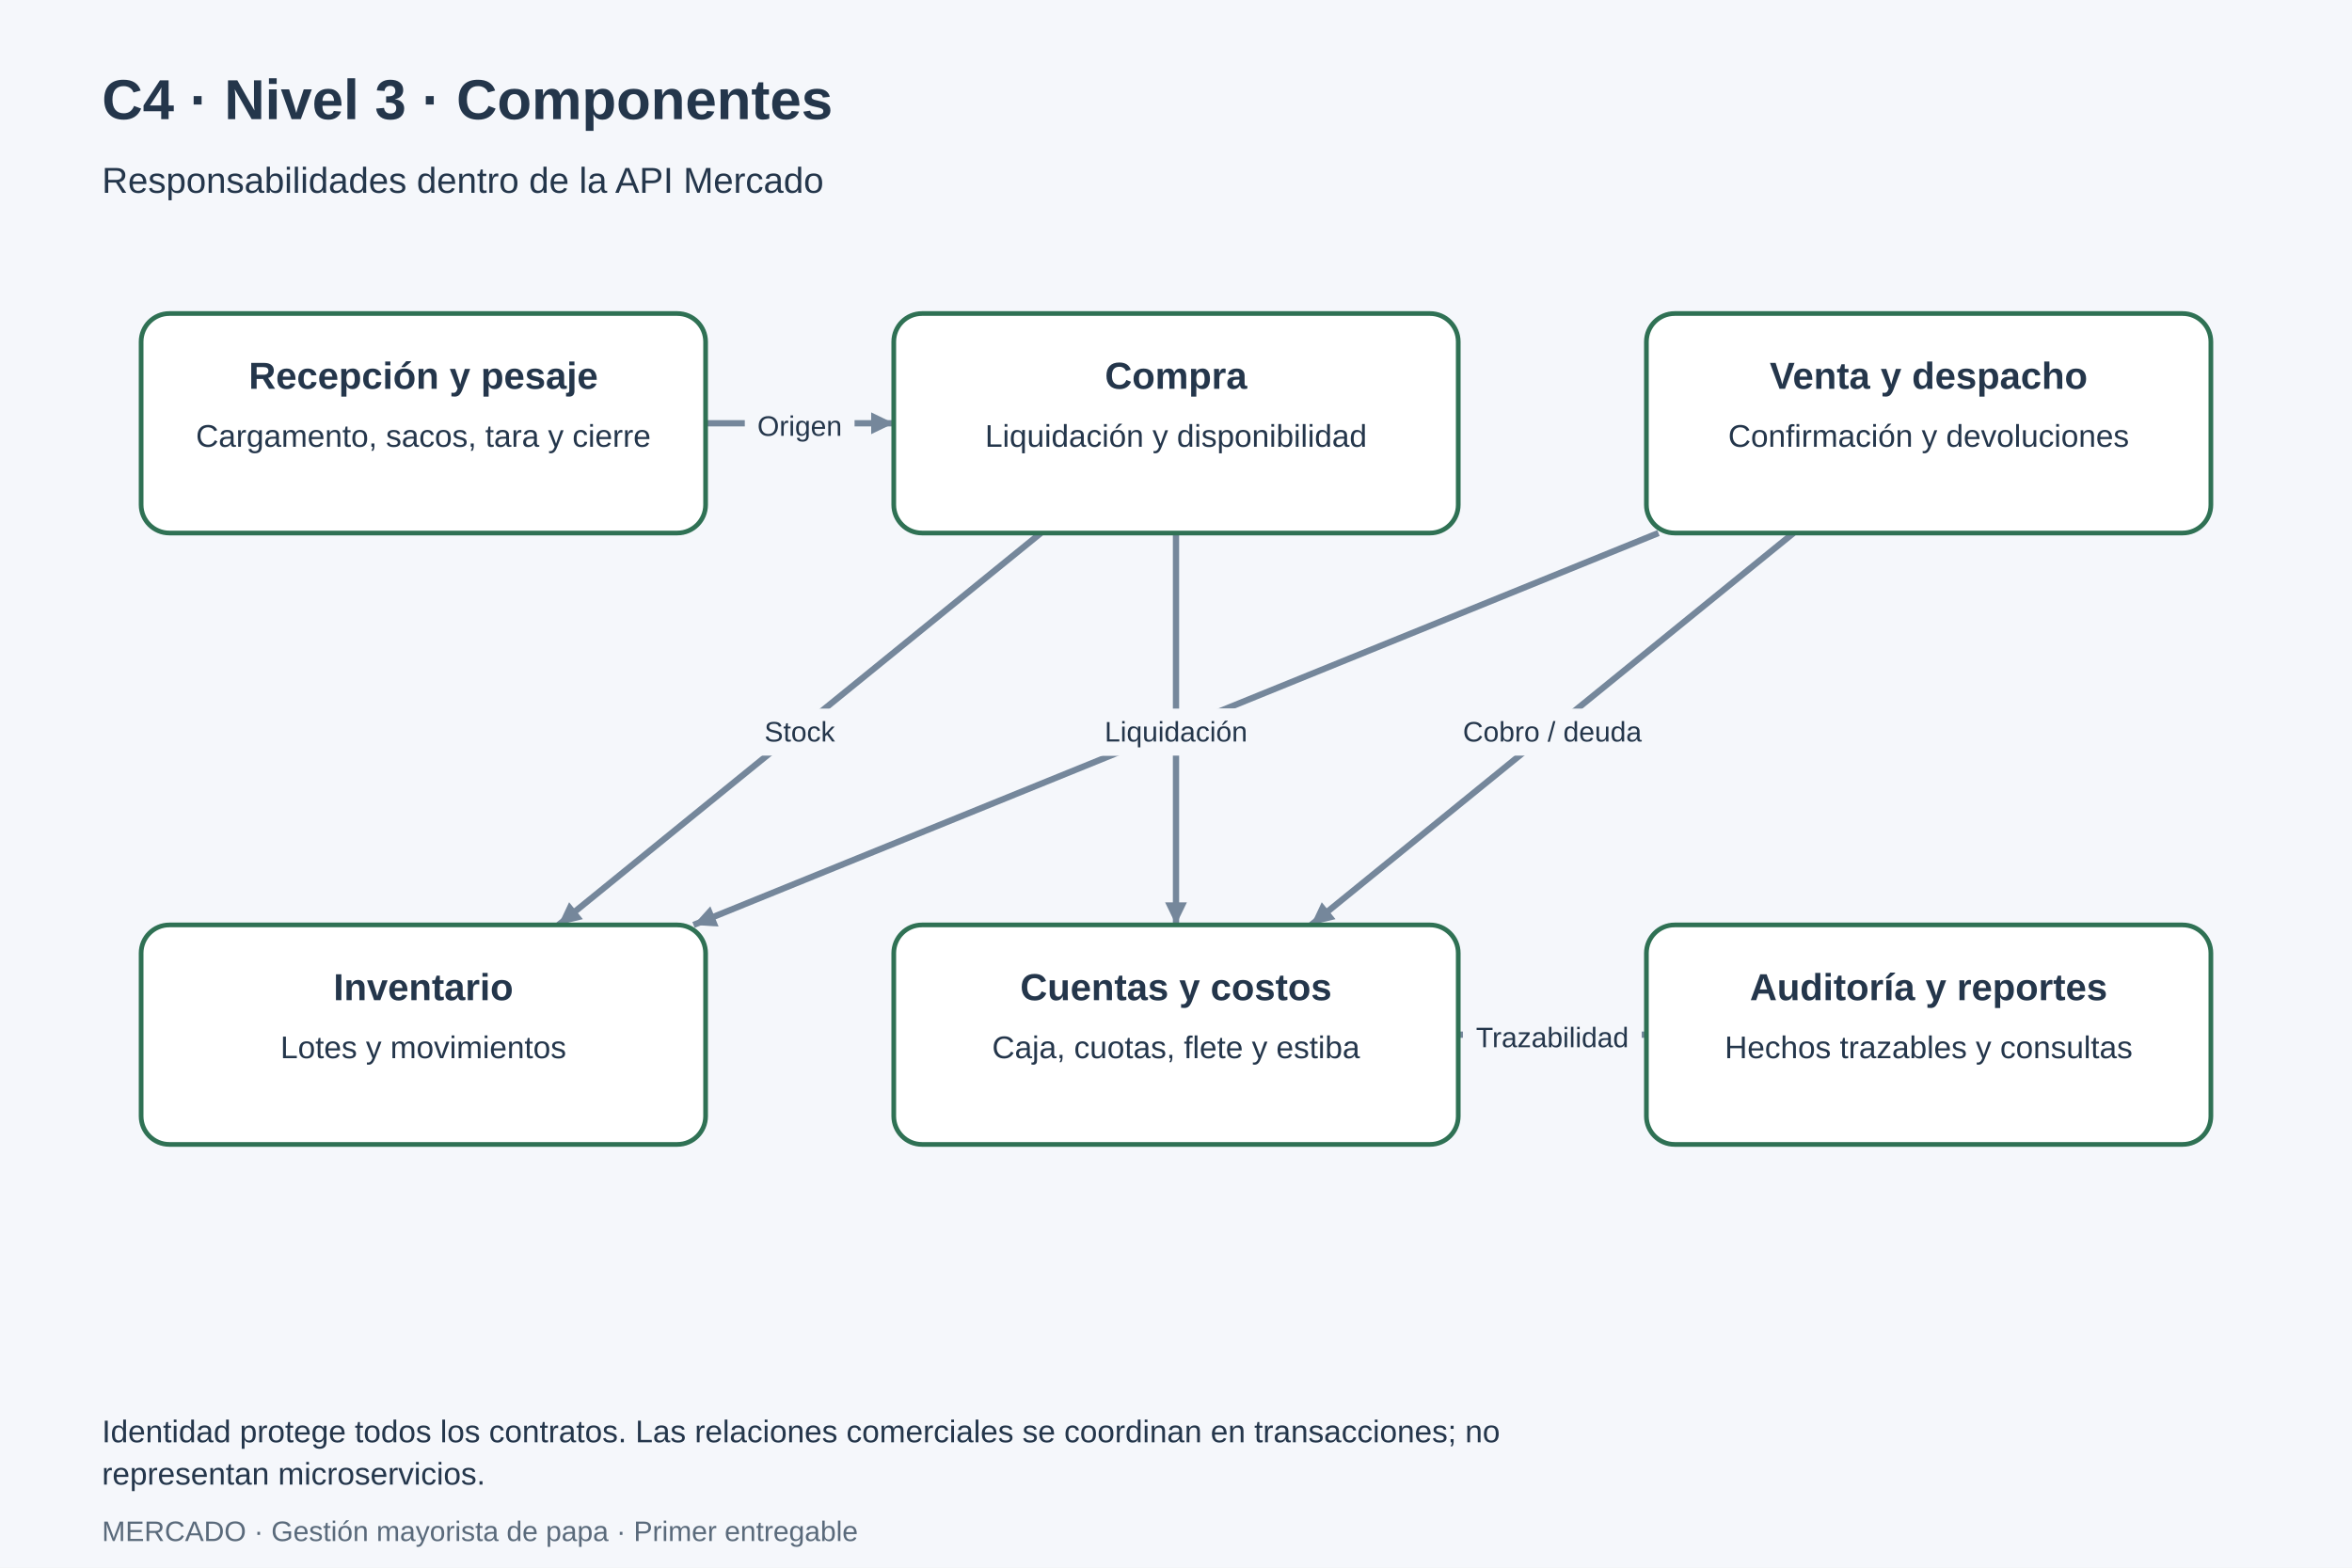
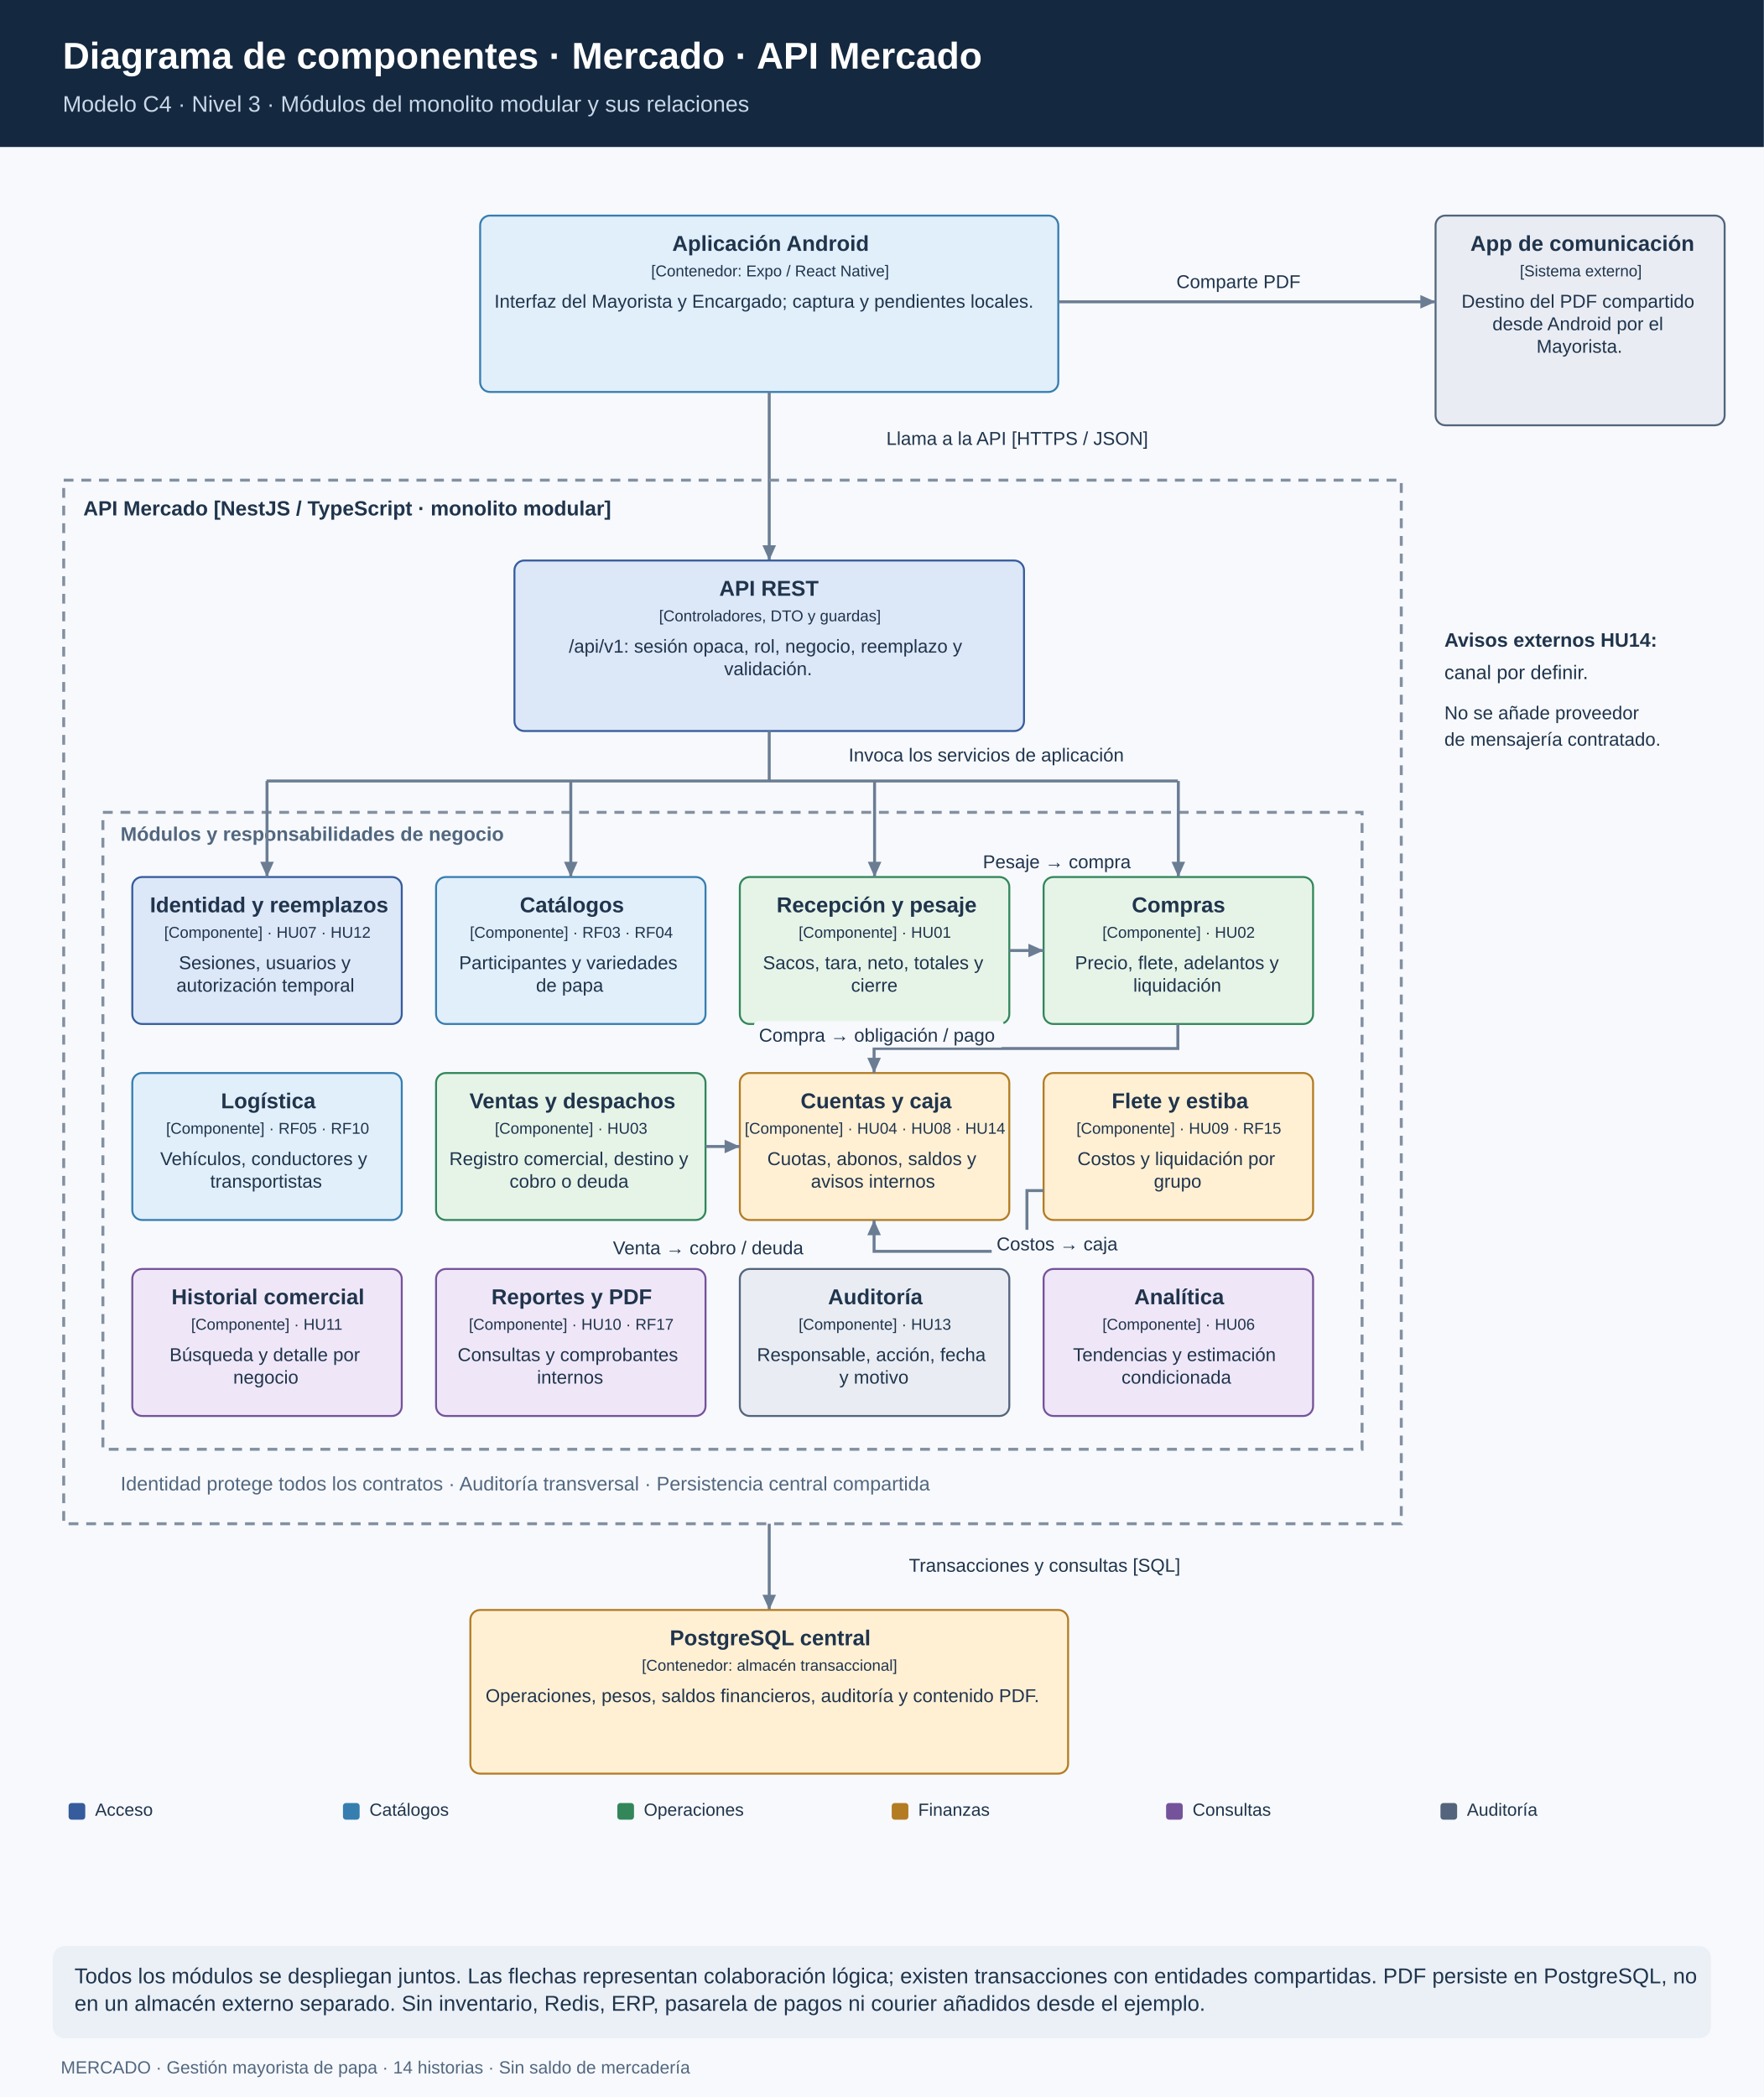
- <svg xmlns="http://www.w3.org/2000/svg" width="1500" height="1000" viewBox="0 0 1500 1000">
-   <rect width="1500" height="1000" fill="#f5f7fb" />
-   <text x="65" y="76" text-anchor="start" font-family="Arial,sans-serif" font-size="36" font-weight="bold" fill="#24364b">C4 · Nivel 3 · Componentes</text>
-   <text x="65" y="123" text-anchor="start" font-family="Arial,sans-serif" font-size="23" font-weight="normal" fill="#24364b">Responsabilidades dentro de la API Mercado</text>
-   <line x1="450.0" y1="270.0" x2="570.0" y2="270.0" stroke="#75879b" stroke-width="4" />
-   <polygon points="570.0,270.0 555.593,276.959 555.593,263.041" fill="#75879b" />
-   <rect x="475.0" y="257.0" width="70" height="30" fill="#f5f7fb" />
-   <text x="510.0" y="278.0" text-anchor="middle" font-family="Arial,sans-serif" font-size="18" font-weight="normal" fill="#24364b">Origen</text>
-   <line x1="663.846" y1="340.0" x2="356.154" y2="590.0" stroke="#75879b" stroke-width="4" />
-   <polygon points="356.154,590.0 362.947,575.514 371.724,586.316" fill="#75879b" />
-   <rect x="479.5" y="452.0" width="61" height="30" fill="#f5f7fb" />
-   <text x="510.0" y="473.0" text-anchor="middle" font-family="Arial,sans-serif" font-size="18" font-weight="normal" fill="#24364b">Stock</text>
-   <line x1="1057.692" y1="340.0" x2="442.308" y2="590.0" stroke="#75879b" stroke-width="4" />
-   <polygon points="442.308,590.0 453.036,578.13 458.275,591.025" fill="#75879b" />
-   <rect x="691.5" y="452.0" width="117" height="30" fill="#f5f7fb" />
-   <text x="750.0" y="473.0" text-anchor="middle" font-family="Arial,sans-serif" font-size="18" font-weight="normal" fill="#24364b">Movimientos</text>
-   <line x1="750.0" y1="340.0" x2="750.0" y2="590.0" stroke="#75879b" stroke-width="4" />
-   <polygon points="750.0,590.0 743.041,575.593 756.959,575.593" fill="#75879b" />
-   <rect x="696.5" y="452.0" width="107" height="30" fill="#f5f7fb" />
-   <text x="750.0" y="473.0" text-anchor="middle" font-family="Arial,sans-serif" font-size="18" font-weight="normal" fill="#24364b">Liquidación</text>
-   <line x1="1143.846" y1="340.0" x2="836.154" y2="590.0" stroke="#75879b" stroke-width="4" />
-   <polygon points="836.154,590.0 842.947,575.514 851.724,586.316" fill="#75879b" />
-   <rect x="925.0" y="452.0" width="130" height="30" fill="#f5f7fb" />
-   <text x="990.0" y="473.0" text-anchor="middle" font-family="Arial,sans-serif" font-size="18" font-weight="normal" fill="#24364b">Cobro / deuda</text>
-   <line x1="930.0" y1="660.0" x2="1050.0" y2="660.0" stroke="#75879b" stroke-width="4" />
-   <polygon points="1050.0,660.0 1035.593,666.959 1035.593,653.041" fill="#75879b" />
-   <rect x="933.0" y="647.0" width="114" height="30" fill="#f5f7fb" />
-   <text x="990.0" y="668.0" text-anchor="middle" font-family="Arial,sans-serif" font-size="18" font-weight="normal" fill="#24364b">Trazabilidad</text>
-   <rect x="90.0" y="200.0" width="360" height="140" rx="18" fill="white" stroke="#2f7154" stroke-width="3" />
-   <text x="270" y="248" text-anchor="middle" font-family="Arial,sans-serif" font-size="24" font-weight="bold" fill="#24364b">Recepción y pesaje</text>
-   <text x="270" y="285" text-anchor="middle" font-family="Arial,sans-serif" font-size="20" font-weight="normal" fill="#24364b">Cargamento, sacos, tara y cierre</text>
-   <rect x="570.0" y="200.0" width="360" height="140" rx="18" fill="white" stroke="#2f7154" stroke-width="3" />
-   <text x="750" y="248" text-anchor="middle" font-family="Arial,sans-serif" font-size="24" font-weight="bold" fill="#24364b">Compra</text>
-   <text x="750" y="285" text-anchor="middle" font-family="Arial,sans-serif" font-size="20" font-weight="normal" fill="#24364b">Liquidación y disponibilidad</text>
-   <rect x="1050.0" y="200.0" width="360" height="140" rx="18" fill="white" stroke="#2f7154" stroke-width="3" />
-   <text x="1230" y="248" text-anchor="middle" font-family="Arial,sans-serif" font-size="24" font-weight="bold" fill="#24364b">Venta y despacho</text>
-   <text x="1230" y="285" text-anchor="middle" font-family="Arial,sans-serif" font-size="20" font-weight="normal" fill="#24364b">Confirmación y devoluciones</text>
-   <rect x="90.0" y="590.0" width="360" height="140" rx="18" fill="white" stroke="#2f7154" stroke-width="3" />
-   <text x="270" y="638" text-anchor="middle" font-family="Arial,sans-serif" font-size="24" font-weight="bold" fill="#24364b">Inventario</text>
-   <text x="270" y="675" text-anchor="middle" font-family="Arial,sans-serif" font-size="20" font-weight="normal" fill="#24364b">Lotes y movimientos</text>
-   <rect x="570.0" y="590.0" width="360" height="140" rx="18" fill="white" stroke="#2f7154" stroke-width="3" />
-   <text x="750" y="638" text-anchor="middle" font-family="Arial,sans-serif" font-size="24" font-weight="bold" fill="#24364b">Cuentas y costos</text>
-   <text x="750" y="675" text-anchor="middle" font-family="Arial,sans-serif" font-size="20" font-weight="normal" fill="#24364b">Caja, cuotas, flete y estiba</text>
-   <rect x="1050.0" y="590.0" width="360" height="140" rx="18" fill="white" stroke="#2f7154" stroke-width="3" />
-   <text x="1230" y="638" text-anchor="middle" font-family="Arial,sans-serif" font-size="24" font-weight="bold" fill="#24364b">Auditoría y reportes</text>
-   <text x="1230" y="675" text-anchor="middle" font-family="Arial,sans-serif" font-size="20" font-weight="normal" fill="#24364b">Hechos trazables y consultas</text>
-   <text x="65" y="920" text-anchor="start" font-family="Arial,sans-serif" font-size="20" font-weight="normal" fill="#24364b">Identidad protege todos los contratos. Las relaciones comerciales se coordinan en transacciones; no</text>
-   <text x="65" y="947" text-anchor="start" font-family="Arial,sans-serif" font-size="20" font-weight="normal" fill="#24364b">representan microservicios.</text>
-   <text x="65" y="983" text-anchor="start" font-family="Arial,sans-serif" font-size="18" font-weight="normal" fill="#5a6a7b">MERCADO · Gestión mayorista de papa · Primer entregable</text>
+ <svg xmlns="http://www.w3.org/2000/svg" width="1800" height="2140" viewBox="0 0 1800 2140" role="img">
+   <rect width="1800" height="2140" fill="#f7f9fc" />
+   <rect x="0" y="0" width="1800" height="150" rx="0" fill="#14283f" stroke="none" stroke-width="2" />
+   <text x="64" y="70" font-family="Arial,sans-serif" font-size="38" font-weight="700" fill="white">Diagrama de componentes · Mercado · API Mercado</text>
+   <text x="64" y="114" font-family="Arial,sans-serif" font-size="23" font-weight="400" fill="#c8d8e9">Modelo C4 · Nivel 3 · Módulos del monolito modular y sus relaciones</text>
+   <rect x="490" y="220" width="590" height="180" rx="10" fill="#e1effb" stroke="#367eb0" stroke-width="2" />
+   <text x="686.008" y="256" font-family="Arial,sans-serif" font-size="22" font-weight="700" fill="#20344c">Aplicación Android</text>
+   <text x="664.5" y="282" font-family="Arial,sans-serif" font-size="16" font-weight="400" fill="#20344c">[Contenedor: Expo / React Native]</text>
+   <text x="504.5" y="314" font-family="Arial,sans-serif" font-size="19" font-weight="400" fill="#20344c">Interfaz del Mayorista y Encargado; captura y pendientes locales.</text>
+   <polyline points="785,400 785,572" fill="none" stroke="#6b7d93" stroke-width="3" />
+   <polygon points="785,572 778.068,556.477 791.932,556.477" fill="#6b7d93" />
+   <rect x="899.508" y="433" width="280.984" height="27" rx="4" fill="#f7f9fc" stroke="none" stroke-width="2" />
+   <text x="904.508" y="454" font-family="Arial,sans-serif" font-size="19" font-weight="400" fill="#20344c">Llama a la API [HTTPS / JSON]</text>
+   <polyline points="65,490 1430,490 1430,1555 65,1555 65,490" fill="none" stroke="#8290a1" stroke-width="3" stroke-dasharray="10 8" />
+   <text x="85" y="526" font-family="Arial,sans-serif" font-size="21" font-weight="700" fill="#20344c">API Mercado  [NestJS / TypeScript · monolito modular]</text>
+   <rect x="525" y="572" width="520" height="174" rx="10" fill="#dce7f8" stroke="#365c9d" stroke-width="2" />
+   <text x="734.0" y="608" font-family="Arial,sans-serif" font-size="22" font-weight="700" fill="#20344c">API REST</text>
+   <text x="672.5" y="634" font-family="Arial,sans-serif" font-size="16" font-weight="400" fill="#20344c">[Controladores, DTO y guardas]</text>
+   <text x="580.5" y="666" font-family="Arial,sans-serif" font-size="19" font-weight="400" fill="#20344c">/api/v1: sesión opaca, rol, negocio, reemplazo y</text>
+   <text x="739.0" y="689" font-family="Arial,sans-serif" font-size="19" font-weight="400" fill="#20344c">validación.</text>
+   <polyline points="785,746 785,797" fill="none" stroke="#6b7d93" stroke-width="3" />
+   <rect x="861.0" y="756" width="298.0" height="27" rx="4" fill="#f7f9fc" stroke="none" stroke-width="2" />
+   <text x="866.0" y="777" font-family="Arial,sans-serif" font-size="19" font-weight="400" fill="#20344c">Invoca los servicios de aplicación</text>
+   <polyline points="105,829 1390,829 1390,1479 105,1479 105,829" fill="none" stroke="#8290a1" stroke-width="3" stroke-dasharray="10 8" />
+   <text x="123" y="858" font-family="Arial,sans-serif" font-size="20" font-weight="700" fill="#52677f">Módulos y responsabilidades de negocio</text>
+   <rect x="135" y="895" width="275" height="150" rx="10" fill="#dce7f8" stroke="#365c9d" stroke-width="2" />
+   <text x="153.0" y="931" font-family="Arial,sans-serif" font-size="22" font-weight="700" fill="#20344c">Identidad y reemplazos</text>
+   <text x="167.5" y="957" font-family="Arial,sans-serif" font-size="16" font-weight="400" fill="#20344c">[Componente] · HU07 · HU12</text>
+   <text x="182.5" y="989" font-family="Arial,sans-serif" font-size="19" font-weight="400" fill="#20344c">Sesiones, usuarios y</text>
+   <text x="180.0" y="1012" font-family="Arial,sans-serif" font-size="19" font-weight="400" fill="#20344c">autorización temporal</text>
+   <rect x="445" y="895" width="275" height="150" rx="10" fill="#e1effb" stroke="#367eb0" stroke-width="2" />
+   <text x="530.5" y="931" font-family="Arial,sans-serif" font-size="22" font-weight="700" fill="#20344c">Catálogos</text>
+   <text x="479.5" y="957" font-family="Arial,sans-serif" font-size="16" font-weight="400" fill="#20344c">[Componente] · RF03 · RF04</text>
+   <text x="468.5" y="989" font-family="Arial,sans-serif" font-size="19" font-weight="400" fill="#20344c">Participantes y variedades</text>
+   <text x="547.0" y="1012" font-family="Arial,sans-serif" font-size="19" font-weight="400" fill="#20344c">de papa</text>
+   <rect x="755" y="895" width="275" height="150" rx="10" fill="#e6f4e8" stroke="#32865a" stroke-width="2" />
+   <text x="792.5" y="931" font-family="Arial,sans-serif" font-size="22" font-weight="700" fill="#20344c">Recepción y pesaje</text>
+   <text x="815.0" y="957" font-family="Arial,sans-serif" font-size="16" font-weight="400" fill="#20344c">[Componente] · HU01</text>
+   <text x="778.5" y="989" font-family="Arial,sans-serif" font-size="19" font-weight="400" fill="#20344c">Sacos, tara, neto, totales y</text>
+   <text x="868.5" y="1012" font-family="Arial,sans-serif" font-size="19" font-weight="400" fill="#20344c">cierre</text>
+   <rect x="1065" y="895" width="275" height="150" rx="10" fill="#e6f4e8" stroke="#32865a" stroke-width="2" />
+   <text x="1155.0" y="931" font-family="Arial,sans-serif" font-size="22" font-weight="700" fill="#20344c">Compras</text>
+   <text x="1125.0" y="957" font-family="Arial,sans-serif" font-size="16" font-weight="400" fill="#20344c">[Componente] · HU02</text>
+   <text x="1097.0" y="989" font-family="Arial,sans-serif" font-size="19" font-weight="400" fill="#20344c">Precio, flete, adelantos y</text>
+   <text x="1156.5" y="1012" font-family="Arial,sans-serif" font-size="19" font-weight="400" fill="#20344c">liquidación</text>
+   <rect x="135" y="1095" width="275" height="150" rx="10" fill="#e1effb" stroke="#367eb0" stroke-width="2" />
+   <text x="225.5" y="1131" font-family="Arial,sans-serif" font-size="22" font-weight="700" fill="#20344c">Logística</text>
+   <text x="169.5" y="1157" font-family="Arial,sans-serif" font-size="16" font-weight="400" fill="#20344c">[Componente] · RF05 · RF10</text>
+   <text x="163.508" y="1189" font-family="Arial,sans-serif" font-size="19" font-weight="400" fill="#20344c">Vehículos, conductores y</text>
+   <text x="214.5" y="1212" font-family="Arial,sans-serif" font-size="19" font-weight="400" fill="#20344c">transportistas</text>
+   <rect x="445" y="1095" width="275" height="150" rx="10" fill="#e6f4e8" stroke="#32865a" stroke-width="2" />
+   <text x="479.008" y="1131" font-family="Arial,sans-serif" font-size="22" font-weight="700" fill="#20344c">Ventas y despachos</text>
+   <text x="505.0" y="1157" font-family="Arial,sans-serif" font-size="16" font-weight="400" fill="#20344c">[Componente] · HU03</text>
+   <text x="458.5" y="1189" font-family="Arial,sans-serif" font-size="19" font-weight="400" fill="#20344c">Registro comercial, destino y</text>
+   <text x="520.0" y="1212" font-family="Arial,sans-serif" font-size="19" font-weight="400" fill="#20344c">cobro o deuda</text>
+   <rect x="755" y="1095" width="275" height="150" rx="10" fill="#fff0d4" stroke="#b37c23" stroke-width="2" />
+   <text x="817.0" y="1131" font-family="Arial,sans-serif" font-size="22" font-weight="700" fill="#20344c">Cuentas y caja</text>
+   <text x="760.0" y="1157" font-family="Arial,sans-serif" font-size="16" font-weight="400" fill="#20344c">[Componente] · HU04 · HU08 · HU14</text>
+   <text x="783.0" y="1189" font-family="Arial,sans-serif" font-size="19" font-weight="400" fill="#20344c">Cuotas, abonos, saldos y</text>
+   <text x="827.5" y="1212" font-family="Arial,sans-serif" font-size="19" font-weight="400" fill="#20344c">avisos internos</text>
+   <rect x="1065" y="1095" width="275" height="150" rx="10" fill="#fff0d4" stroke="#b37c23" stroke-width="2" />
+   <text x="1134.5" y="1131" font-family="Arial,sans-serif" font-size="22" font-weight="700" fill="#20344c">Flete y estiba</text>
+   <text x="1098.5" y="1157" font-family="Arial,sans-serif" font-size="16" font-weight="400" fill="#20344c">[Componente] · HU09 · RF15</text>
+   <text x="1099.5" y="1189" font-family="Arial,sans-serif" font-size="19" font-weight="400" fill="#20344c">Costos y liquidación por</text>
+   <text x="1177.5" y="1212" font-family="Arial,sans-serif" font-size="19" font-weight="400" fill="#20344c">grupo</text>
+   <rect x="135" y="1295" width="275" height="150" rx="10" fill="#efe7f8" stroke="#75539b" stroke-width="2" />
+   <text x="175.0" y="1331" font-family="Arial,sans-serif" font-size="22" font-weight="700" fill="#20344c">Historial comercial</text>
+   <text x="195.008" y="1357" font-family="Arial,sans-serif" font-size="16" font-weight="400" fill="#20344c">[Componente] · HU11</text>
+   <text x="173.0" y="1389" font-family="Arial,sans-serif" font-size="19" font-weight="400" fill="#20344c">Búsqueda y detalle por</text>
+   <text x="238.0" y="1412" font-family="Arial,sans-serif" font-size="19" font-weight="400" fill="#20344c">negocio</text>
+   <rect x="445" y="1295" width="275" height="150" rx="10" fill="#efe7f8" stroke="#75539b" stroke-width="2" />
+   <text x="501.5" y="1331" font-family="Arial,sans-serif" font-size="22" font-weight="700" fill="#20344c">Reportes y PDF</text>
+   <text x="478.5" y="1357" font-family="Arial,sans-serif" font-size="16" font-weight="400" fill="#20344c">[Componente] · HU10 · RF17</text>
+   <text x="467.0" y="1389" font-family="Arial,sans-serif" font-size="19" font-weight="400" fill="#20344c">Consultas y comprobantes</text>
+   <text x="548.0" y="1412" font-family="Arial,sans-serif" font-size="19" font-weight="400" fill="#20344c">internos</text>
+   <rect x="755" y="1295" width="275" height="150" rx="10" fill="#e9edf3" stroke="#53647c" stroke-width="2" />
+   <text x="845.0" y="1331" font-family="Arial,sans-serif" font-size="22" font-weight="700" fill="#20344c">Auditoría</text>
+   <text x="815.0" y="1357" font-family="Arial,sans-serif" font-size="16" font-weight="400" fill="#20344c">[Componente] · HU13</text>
+   <text x="772.5" y="1389" font-family="Arial,sans-serif" font-size="19" font-weight="400" fill="#20344c">Responsable, acción, fecha</text>
+   <text x="856.5" y="1412" font-family="Arial,sans-serif" font-size="19" font-weight="400" fill="#20344c">y motivo</text>
+   <rect x="1065" y="1295" width="275" height="150" rx="10" fill="#efe7f8" stroke="#75539b" stroke-width="2" />
+   <text x="1157.5" y="1331" font-family="Arial,sans-serif" font-size="22" font-weight="700" fill="#20344c">Analítica</text>
+   <text x="1125.0" y="1357" font-family="Arial,sans-serif" font-size="16" font-weight="400" fill="#20344c">[Componente] · HU06</text>
+   <text x="1095.016" y="1389" font-family="Arial,sans-serif" font-size="19" font-weight="400" fill="#20344c">Tendencias y estimación</text>
+   <text x="1144.5" y="1412" font-family="Arial,sans-serif" font-size="19" font-weight="400" fill="#20344c">condicionada</text>
+   <polyline points="272,797 1202,797" fill="none" stroke="#6b7d93" stroke-width="3" />
+   <polyline points="272.5,797 272.5,895" fill="none" stroke="#6b7d93" stroke-width="3" />
+   <polygon points="272.5,895 265.568,879.477 279.432,879.477" fill="#6b7d93" />
+   <polyline points="582.5,797 582.5,895" fill="none" stroke="#6b7d93" stroke-width="3" />
+   <polygon points="582.5,895 575.568,879.477 589.432,879.477" fill="#6b7d93" />
+   <polyline points="892.5,797 892.5,895" fill="none" stroke="#6b7d93" stroke-width="3" />
+   <polygon points="892.5,895 885.568,879.477 899.432,879.477" fill="#6b7d93" />
+   <polyline points="1202.5,797 1202.5,895" fill="none" stroke="#6b7d93" stroke-width="3" />
+   <polygon points="1202.5,895 1195.568,879.477 1209.432,879.477" fill="#6b7d93" />
+   <polyline points="1030,970 1065,970" fill="none" stroke="#6b7d93" stroke-width="3" />
+   <polygon points="1065,970 1049.477,976.932 1049.477,963.068" fill="#6b7d93" />
+   <rect x="998.0" y="865" width="164.0" height="27" rx="4" fill="#f7f9fc" stroke="none" stroke-width="2" />
+   <text x="1003.0" y="886" font-family="Arial,sans-serif" font-size="19" font-weight="400" fill="#20344c">Pesaje → compra</text>
+   <polyline points="1202,1045 1202,1070 892,1070 892,1095" fill="none" stroke="#6b7d93" stroke-width="3" />
+   <polygon points="892,1095 885.068,1079.477 898.932,1079.477" fill="#6b7d93" />
+   <rect x="769.5" y="1042" width="255.0" height="27" rx="4" fill="#f7f9fc" stroke="none" stroke-width="2" />
+   <text x="774.5" y="1063" font-family="Arial,sans-serif" font-size="19" font-weight="400" fill="#20344c">Compra → obligación / pago</text>
+   <polyline points="720,1170 755,1170" fill="none" stroke="#6b7d93" stroke-width="3" />
+   <polygon points="755,1170 739.477,1176.932 739.477,1163.068" fill="#6b7d93" />
+   <rect x="620.508" y="1259" width="208.984" height="27" rx="4" fill="#f7f9fc" stroke="none" stroke-width="2" />
+   <text x="625.508" y="1280" font-family="Arial,sans-serif" font-size="19" font-weight="400" fill="#20344c">Venta → cobro / deuda</text>
+   <polyline points="1065,1215 1048,1215 1048,1277 892,1277 892,1245" fill="none" stroke="#6b7d93" stroke-width="3" />
+   <polygon points="892,1245 898.932,1260.523 885.068,1260.523" fill="#6b7d93" />
+   <rect x="1012.0" y="1255" width="136.0" height="27" rx="4" fill="#f7f9fc" stroke="none" stroke-width="2" />
+   <text x="1017.0" y="1276" font-family="Arial,sans-serif" font-size="19" font-weight="400" fill="#20344c">Costos → caja</text>
+   <text x="123" y="1521" font-family="Arial,sans-serif" font-size="20" font-weight="400" fill="#52677f">Identidad protege todos los contratos · Auditoría transversal · Persistencia central compartida</text>
+   <polyline points="785,1555 785,1643" fill="none" stroke="#6b7d93" stroke-width="3" />
+   <polygon points="785,1643 778.068,1627.477 791.932,1627.477" fill="#6b7d93" />
+   <rect x="922.508" y="1583" width="294.984" height="27" rx="4" fill="#f7f9fc" stroke="none" stroke-width="2" />
+   <text x="927.508" y="1604" font-family="Arial,sans-serif" font-size="19" font-weight="400" fill="#20344c">Transacciones y consultas [SQL]</text>
+   <rect x="480" y="1643" width="610" height="167" rx="10" fill="#fff0d4" stroke="#b37c23" stroke-width="2" />
+   <text x="683.5" y="1679" font-family="Arial,sans-serif" font-size="22" font-weight="700" fill="#20344c">PostgreSQL central</text>
+   <text x="655.0" y="1705" font-family="Arial,sans-serif" font-size="16" font-weight="400" fill="#20344c">[Contenedor: almacén transaccional]</text>
+   <text x="495.516" y="1737" font-family="Arial,sans-serif" font-size="19" font-weight="400" fill="#20344c">Operaciones, pesos, saldos financieros, auditoría y contenido PDF.</text>
+   <rect x="1465" y="220" width="295" height="214" rx="10" fill="#e9edf3" stroke="#53647c" stroke-width="2" />
+   <text x="1500.5" y="256" font-family="Arial,sans-serif" font-size="22" font-weight="700" fill="#20344c">App de comunicación</text>
+   <text x="1551.0" y="282" font-family="Arial,sans-serif" font-size="16" font-weight="400" fill="#20344c">[Sistema externo]</text>
+   <text x="1491.5" y="314" font-family="Arial,sans-serif" font-size="19" font-weight="400" fill="#20344c">Destino del PDF compartido</text>
+   <text x="1523.008" y="337" font-family="Arial,sans-serif" font-size="19" font-weight="400" fill="#20344c">desde Android por el</text>
+   <text x="1568.0" y="360" font-family="Arial,sans-serif" font-size="19" font-weight="400" fill="#20344c">Mayorista.</text>
+   <polyline points="1080,308 1465,308" fill="none" stroke="#6b7d93" stroke-width="3" />
+   <polygon points="1465,308 1449.477,314.932 1449.477,301.068" fill="#6b7d93" />
+   <rect x="1195.5" y="273" width="139.0" height="27" rx="4" fill="#f7f9fc" stroke="none" stroke-width="2" />
+   <text x="1200.5" y="294" font-family="Arial,sans-serif" font-size="19" font-weight="400" fill="#20344c">Comparte PDF</text>
+   <text x="1474" y="660" font-family="Arial,sans-serif" font-size="20" font-weight="700" fill="#20344c">Avisos externos HU14:</text>
+   <text x="1474" y="693" font-family="Arial,sans-serif" font-size="20" font-weight="400" fill="#20344c">canal por definir.</text>
+   <text x="1474" y="734" font-family="Arial,sans-serif" font-size="19" font-weight="400" fill="#20344c">No se añade proveedor</text>
+   <text x="1474" y="761" font-family="Arial,sans-serif" font-size="19" font-weight="400" fill="#20344c">de mensajería contratado.</text>
+   <rect x="70" y="1840" width="17" height="17" rx="3" fill="#365c9d" stroke="none" stroke-width="2" />
+   <text x="97" y="1853" font-family="Arial,sans-serif" font-size="18" font-weight="400" fill="#20344c">Acceso</text>
+   <rect x="350" y="1840" width="17" height="17" rx="3" fill="#367eb0" stroke="none" stroke-width="2" />
+   <text x="377" y="1853" font-family="Arial,sans-serif" font-size="18" font-weight="400" fill="#20344c">Catálogos</text>
+   <rect x="630" y="1840" width="17" height="17" rx="3" fill="#32865a" stroke="none" stroke-width="2" />
+   <text x="657" y="1853" font-family="Arial,sans-serif" font-size="18" font-weight="400" fill="#20344c">Operaciones</text>
+   <rect x="910" y="1840" width="17" height="17" rx="3" fill="#b37c23" stroke="none" stroke-width="2" />
+   <text x="937" y="1853" font-family="Arial,sans-serif" font-size="18" font-weight="400" fill="#20344c">Finanzas</text>
+   <rect x="1190" y="1840" width="17" height="17" rx="3" fill="#75539b" stroke="none" stroke-width="2" />
+   <text x="1217" y="1853" font-family="Arial,sans-serif" font-size="18" font-weight="400" fill="#20344c">Consultas</text>
+   <rect x="1470" y="1840" width="17" height="17" rx="3" fill="#53647c" stroke="none" stroke-width="2" />
+   <text x="1497" y="1853" font-family="Arial,sans-serif" font-size="18" font-weight="400" fill="#20344c">Auditoría</text>
+   <rect x="54" y="1986" width="1692" height="94" rx="12" fill="#eaf0f6" stroke="none" stroke-width="2" />
+   <text x="76" y="2024" font-family="Arial,sans-serif" font-size="22" font-weight="400" fill="#20344c">Todos los módulos se despliegan juntos. Las flechas representan colaboración lógica; existen transacciones con entidades compartidas. PDF persiste en PostgreSQL, no</text>
+   <text x="76" y="2052" font-family="Arial,sans-serif" font-size="22" font-weight="400" fill="#20344c">en un almacén externo separado. Sin inventario, Redis, ERP, pasarela de pagos ni courier añadidos desde el ejemplo.</text>
+   <text x="62" y="2116" font-family="Arial,sans-serif" font-size="18" font-weight="400" fill="#52677f">MERCADO  ·  Gestión mayorista de papa  ·  14 historias  ·  Sin saldo de mercadería</text>
</svg>
